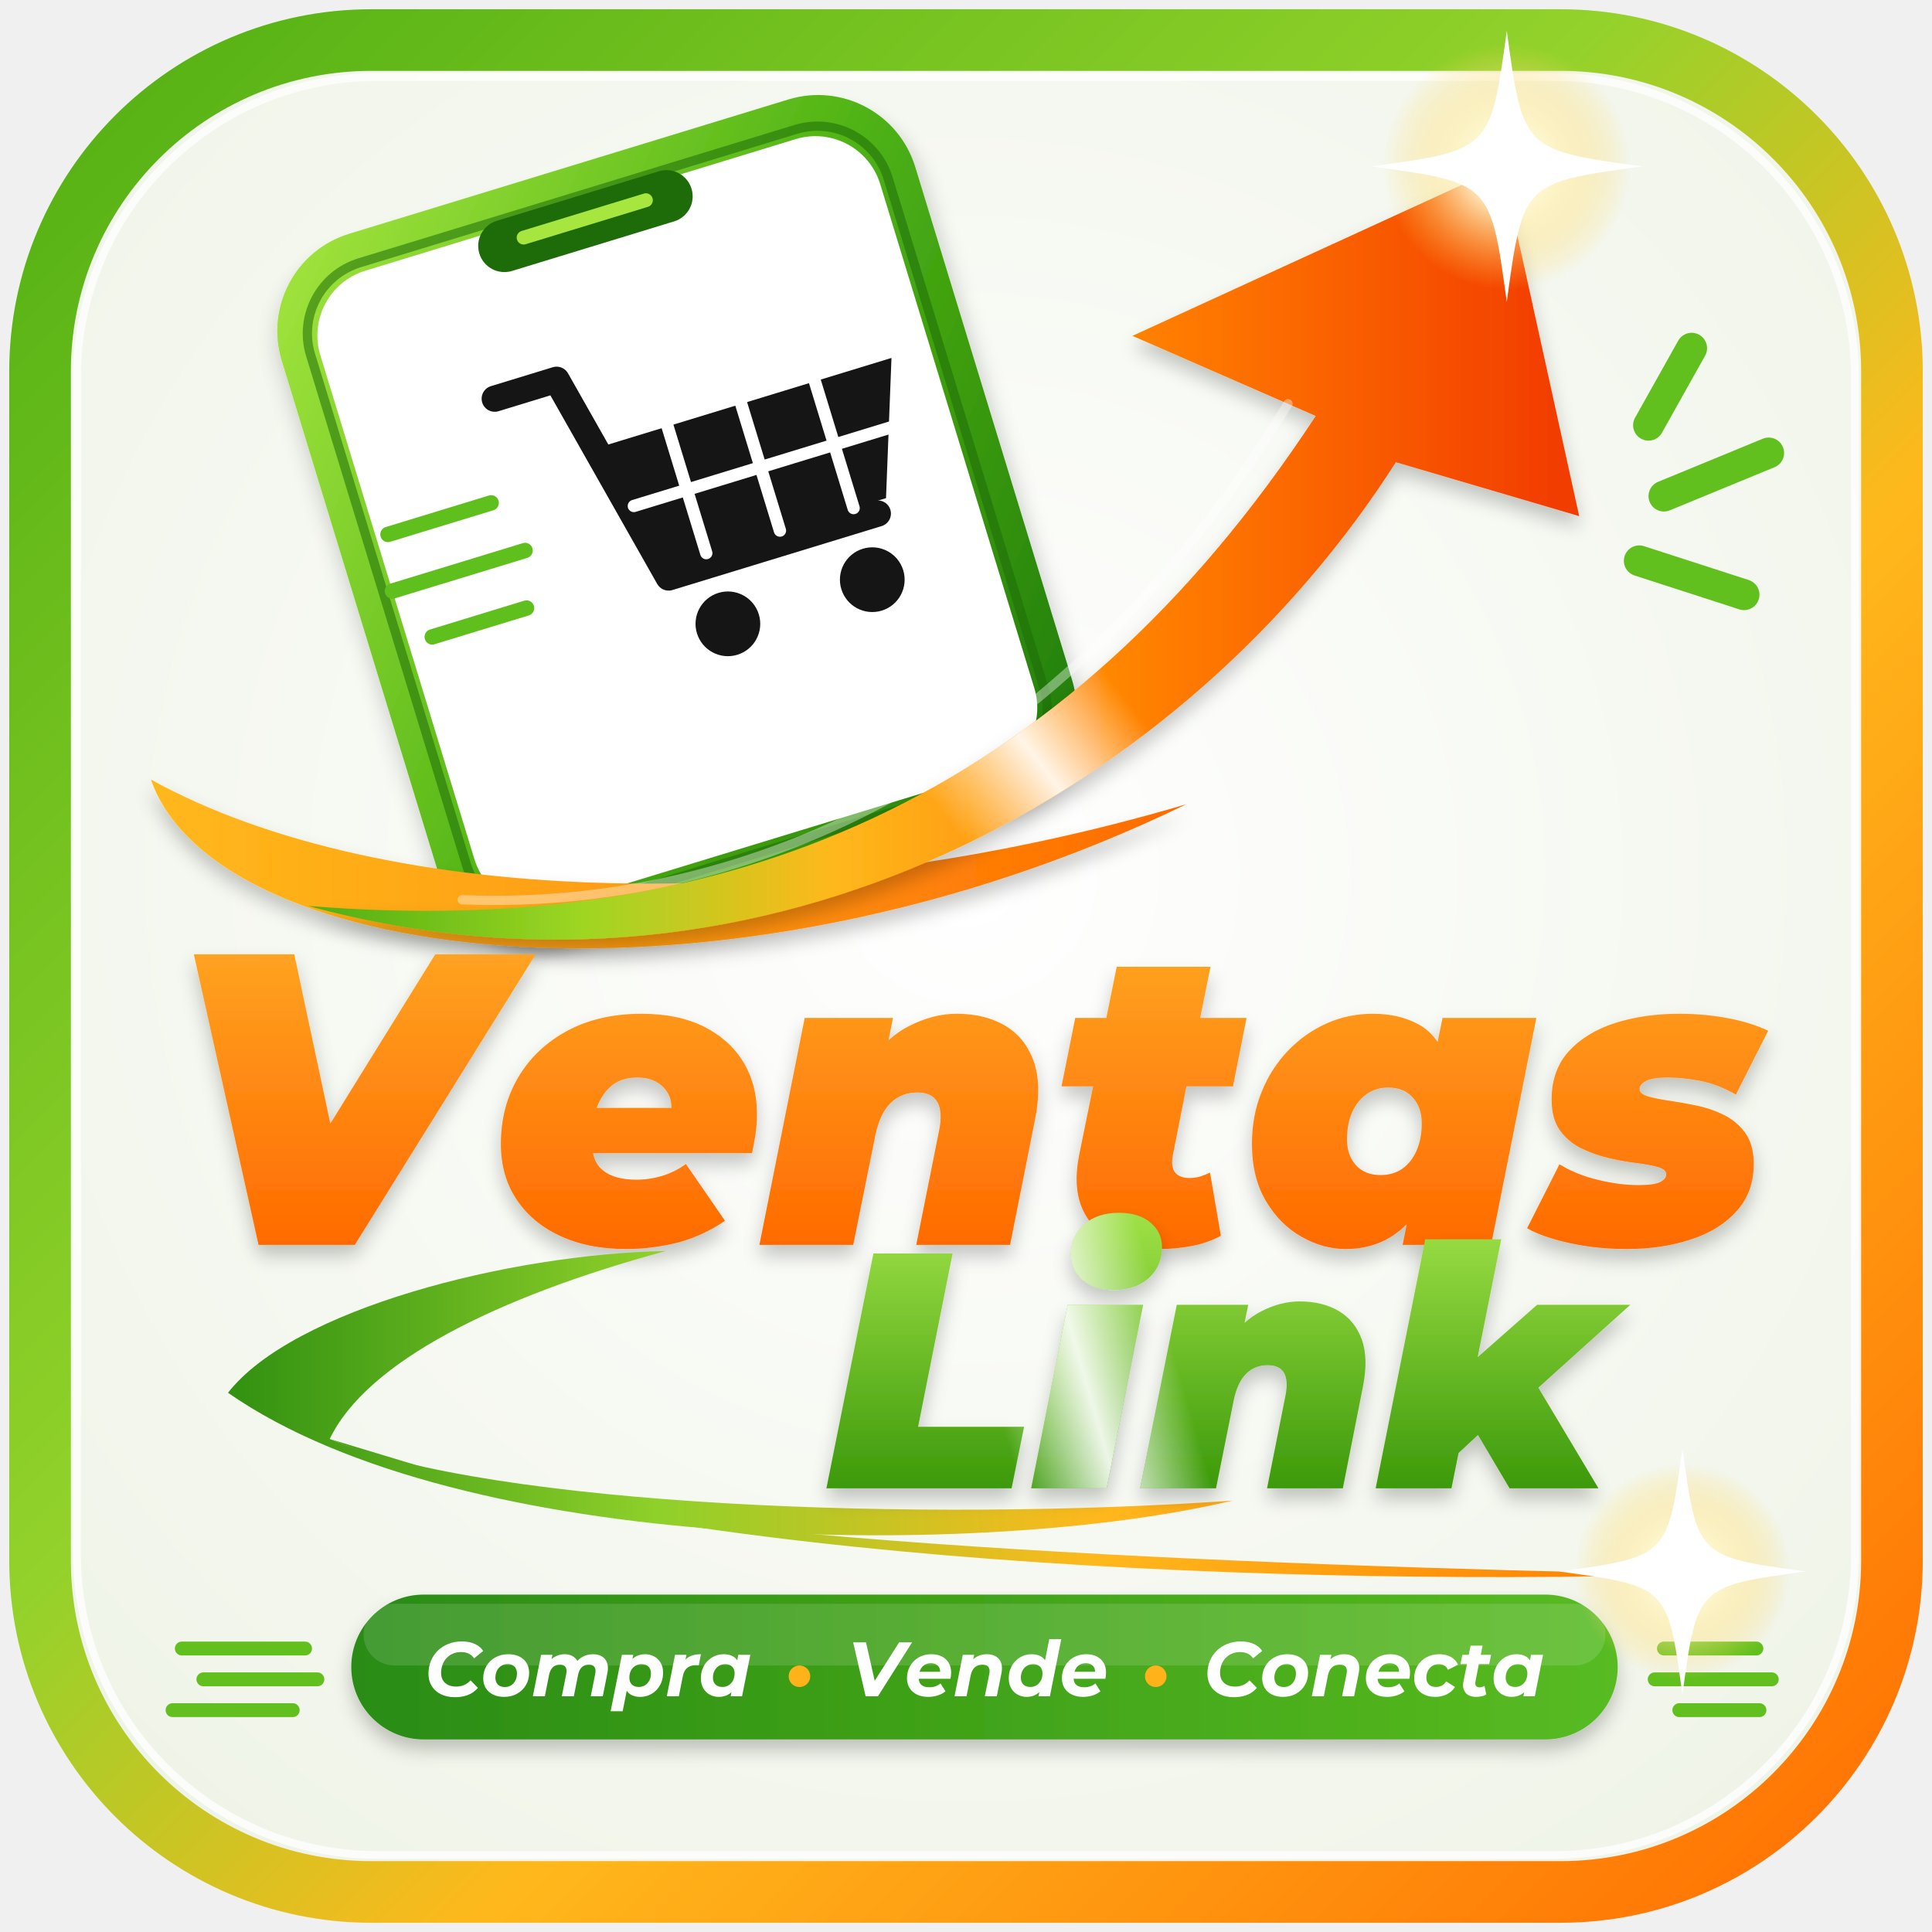
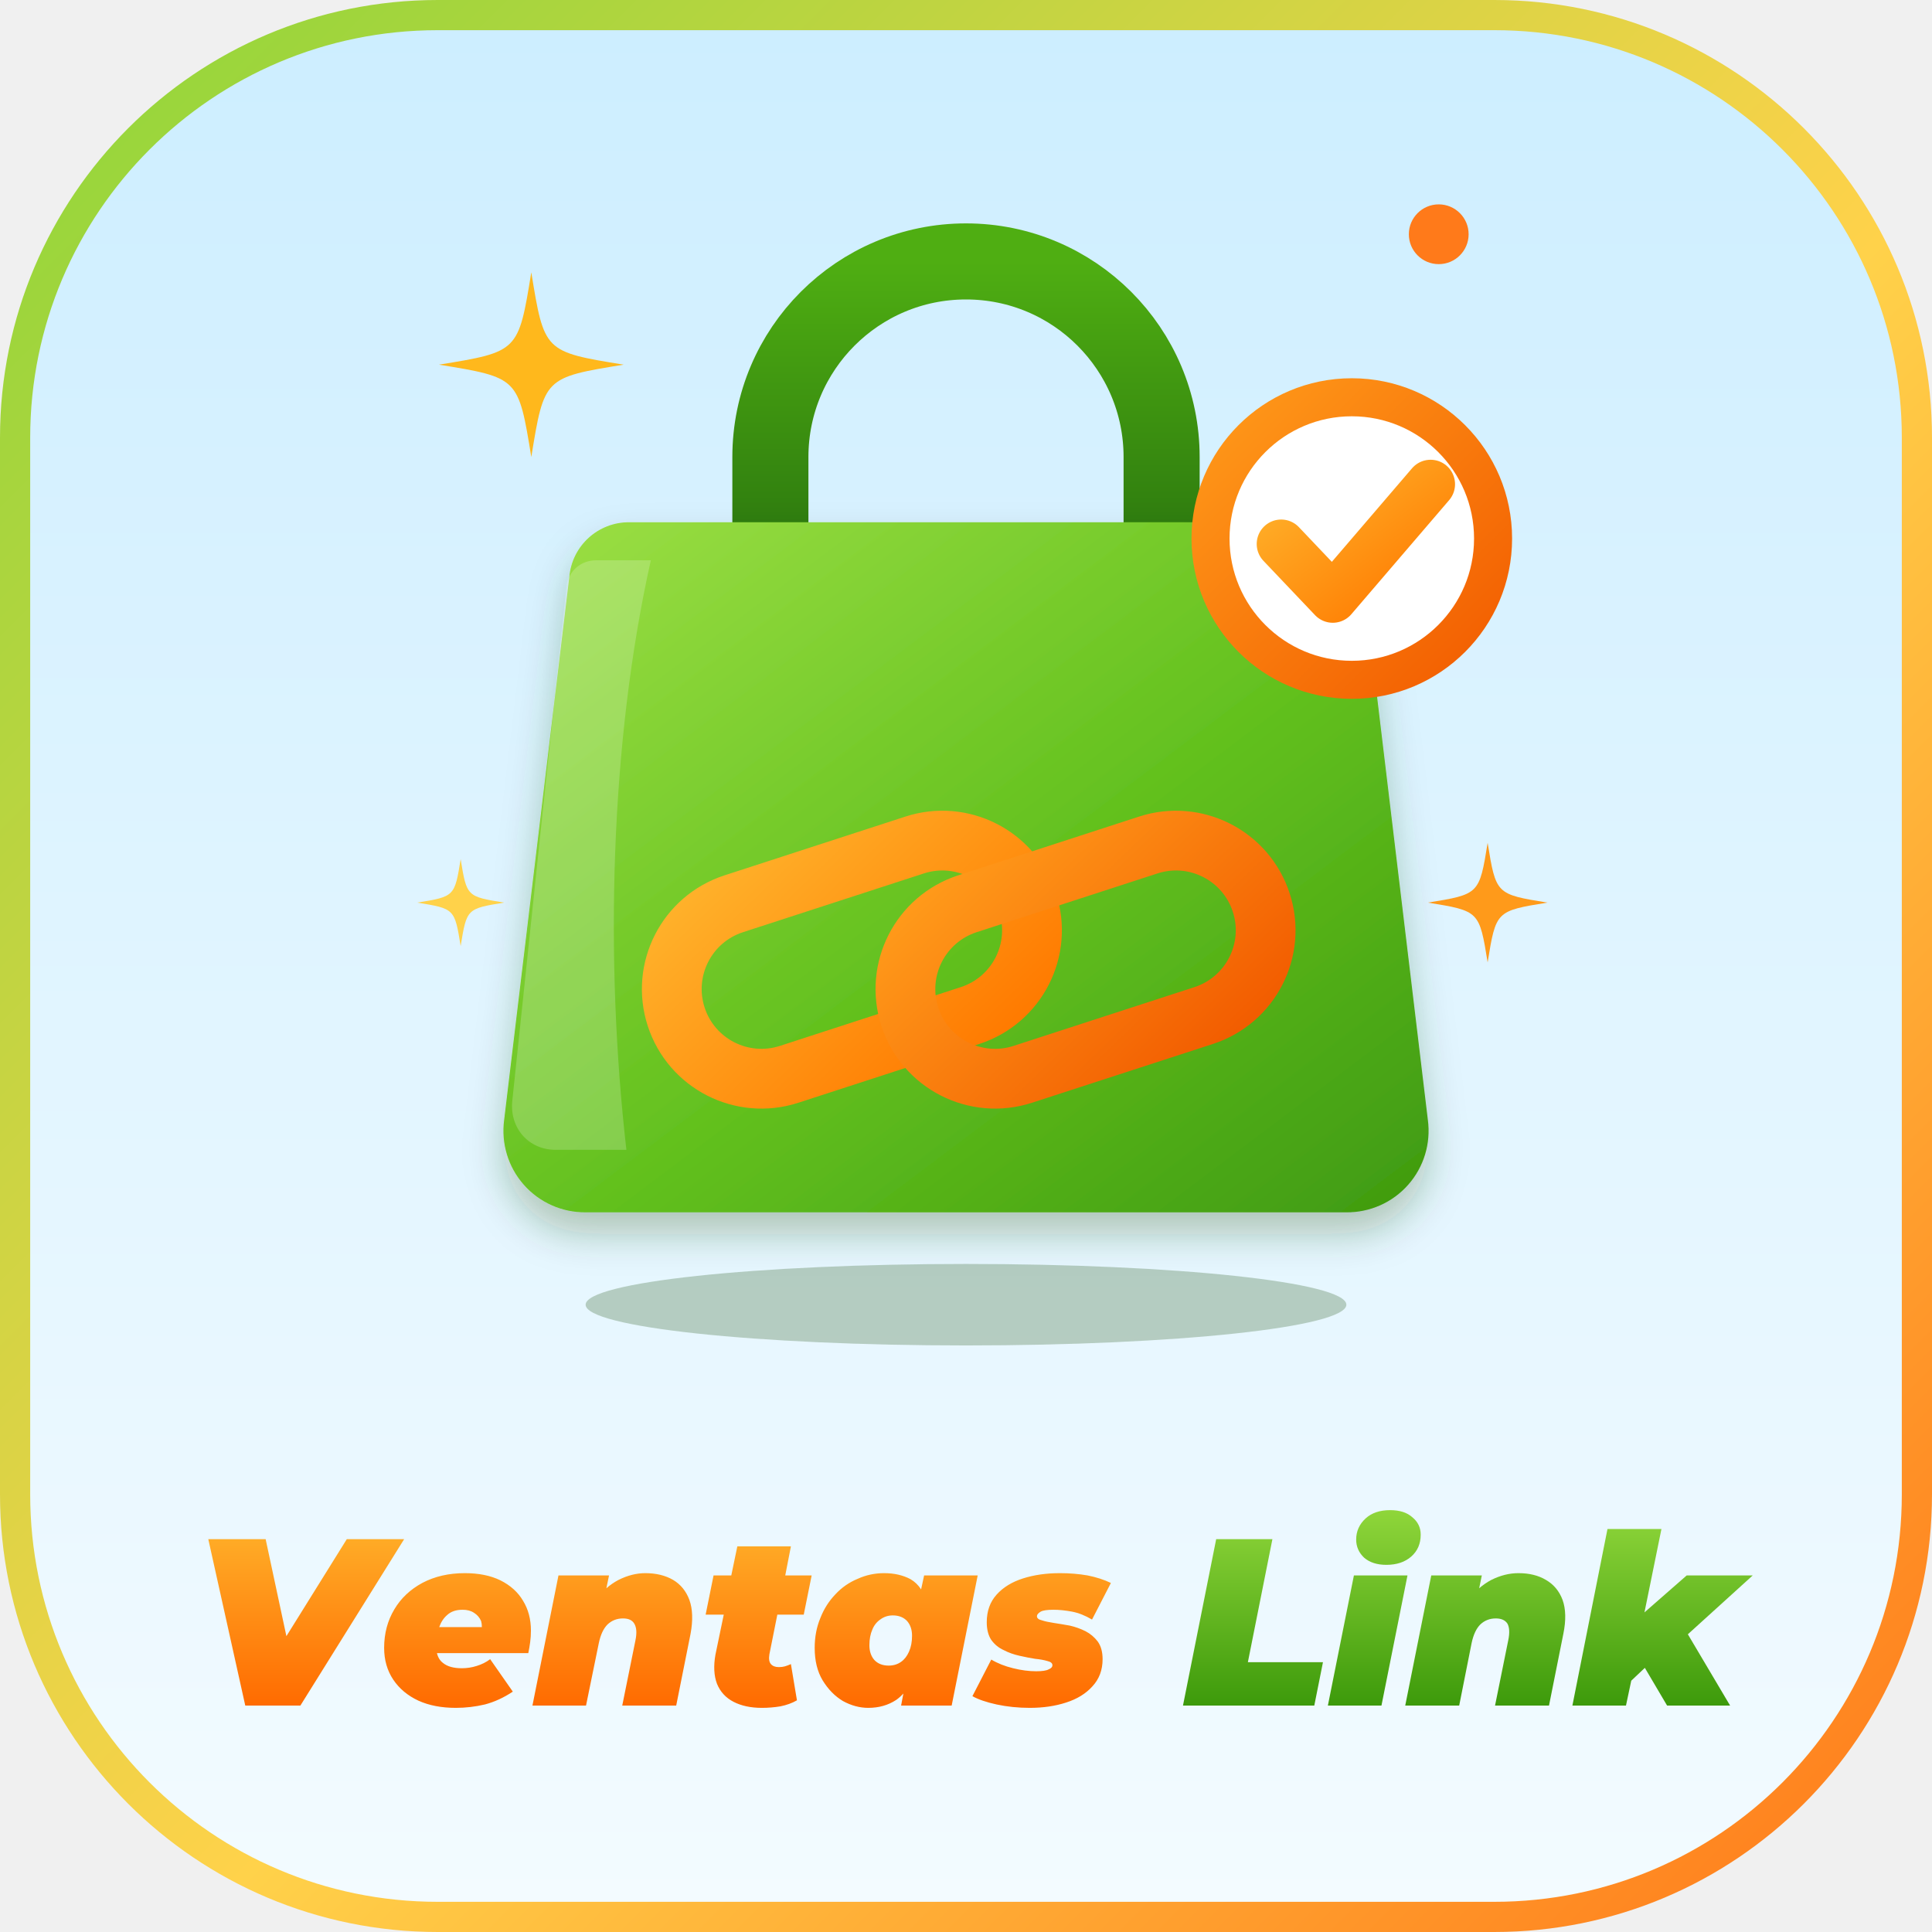
- <svg xmlns="http://www.w3.org/2000/svg" viewBox="0 0 1254 1254" width="1254" height="1254" role="img" aria-label="Ventas Link: compra, vende, conecta">
+ <svg xmlns="http://www.w3.org/2000/svg" viewBox="0 0 512 512" width="512" height="512" role="img" aria-label="Ventas Link">
  <defs>
-     <linearGradient id="gBorder" gradientUnits="userSpaceOnUse" x1="0" y1="0" x2="1254" y2="1254">
+     <linearGradient id="gBag" x1="0" y1="0" x2="1" y2="1">
+       <stop offset="0" stop-color="#9ee046" />
+       <stop offset=".55" stop-color="#62c01e" />
+       <stop offset="1" stop-color="#3f9a10" />
+     </linearGradient>
+     <linearGradient id="gAsa" x1="0" y1="0" x2="0" y2="1">
      <stop offset="0" stop-color="#4fae12" />
-       <stop offset=".42" stop-color="#93d22b" />
-       <stop offset=".62" stop-color="#ffb81c" />
-       <stop offset="1" stop-color="#ff6a00" />
+       <stop offset="1" stop-color="#2f7d0f" />
    </linearGradient>
-     <radialGradient id="gCard" cx=".5" cy=".45" r=".7">
-       <stop offset="0" stop-color="#fff" />
-       <stop offset="1" stop-color="#eef3e6" />
-     </radialGradient>
-     <linearGradient id="gPhone" x1="0" y1="0" x2="1" y2="1">
-       <stop offset="0" stop-color="#a6e63f" />
-       <stop offset=".5" stop-color="#4fb314" />
-       <stop offset="1" stop-color="#1f7a0a" />
+     <linearGradient id="gOr1" x1="0" y1="0" x2="1" y2="1">
+       <stop offset="0" stop-color="#ffb12a" />
+       <stop offset="1" stop-color="#ff7a00" />
    </linearGradient>
-     <linearGradient id="gOrbit" gradientUnits="userSpaceOnUse" x1="98" y1="0" x2="770" y2="0">
-       <stop offset="0" stop-color="#ffb81c" />
-       <stop offset=".5" stop-color="#ff9a10" />
-       <stop offset="1" stop-color="#ff6a00" />
+     <linearGradient id="gOr2" x1="0" y1="0" x2="1" y2="1">
+       <stop offset="0" stop-color="#ff9a1a" />
+       <stop offset="1" stop-color="#f25c00" />
    </linearGradient>
-     <linearGradient id="gArrow" gradientUnits="userSpaceOnUse" x1="200" y1="0" x2="1010" y2="0">
-       <stop offset="0" stop-color="#4fae12" />
-       <stop offset=".22" stop-color="#9ed623" />
-       <stop offset=".42" stop-color="#ffb81c" />
-       <stop offset=".7" stop-color="#ff7a00" />
-       <stop offset="1" stop-color="#f23d00" />
-     </linearGradient>
-     <linearGradient id="gVentas" gradientUnits="userSpaceOnUse" x1="0" y1="590" x2="0" y2="810">
+     <linearGradient id="gVen" x1="0" y1="0" x2="0" y2="1">
      <stop offset="0" stop-color="#ffab26" />
      <stop offset="1" stop-color="#ff6a00" />
    </linearGradient>
-     <linearGradient id="gLink" gradientUnits="userSpaceOnUse" x1="0" y1="790" x2="0" y2="965">
-       <stop offset="0" stop-color="#9ee046" />
+     <linearGradient id="gLin" x1="0" y1="0" x2="0" y2="1">
+       <stop offset="0" stop-color="#8fd63a" />
      <stop offset="1" stop-color="#3d9a0b" />
    </linearGradient>
-     <linearGradient id="gSw" gradientUnits="userSpaceOnUse" x1="140" y1="0" x2="1095" y2="0">
-       <stop offset="0" stop-color="#2f8f10" />
-       <stop offset=".3" stop-color="#8fd02a" />
-       <stop offset=".6" stop-color="#ffb81c" />
-       <stop offset="1" stop-color="#ff7a00" />
+     <linearGradient id="gFondo" x1="0" y1="0" x2="0" y2="1">
+       <stop offset="0" stop-color="#cdeeff" />
+       <stop offset="1" stop-color="#f3fbff" />
    </linearGradient>
-     <linearGradient id="gPill" x1="0" y1="0" x2="1" y2="0">
-       <stop offset="0" stop-color="#2a8c12" />
-       <stop offset="1" stop-color="#58bb21" />
+     <linearGradient id="gBorde" x1="0" y1="0" x2="1" y2="1">
+       <stop offset="0" stop-color="#8fd63a" />
+       <stop offset=".55" stop-color="#ffd24a" />
+       <stop offset="1" stop-color="#ff7a1a" />
    </linearGradient>
-     <linearGradient id="gBand" x1="0" y1="0" x2="1" y2="0">
-       <stop offset="0" stop-color="#fff" stop-opacity="0" />
-       <stop offset=".5" stop-color="#fff" stop-opacity=".9" />
-       <stop offset="1" stop-color="#fff" stop-opacity="0" />
-     </linearGradient>
-     <radialGradient id="gGlow">
+     <radialGradient id="gBrillo">
      <stop offset="0" stop-color="#fff" />
-       <stop offset=".35" stop-color="#fff6c8" stop-opacity=".85" />
+       <stop offset=".4" stop-color="#fff3b8" stop-opacity=".8" />
      <stop offset="1" stop-color="#ffd24a" stop-opacity="0" />
    </radialGradient>
    <filter id="sombra" x="-10%" y="-10%" width="120%" height="130%">
-       <feDropShadow dx="0" dy="7" stdDeviation="6" flood-color="#000" flood-opacity=".22" />
+       <feDropShadow dx="0" dy="8" stdDeviation="7" flood-color="#1b4d08" flood-opacity=".28" />
    </filter>
-     <clipPath id="cArrow">
-       <path d="M200 588 C470 610 690 520 854 270 L735 218 L975 108 L1025 335 L906 300 C772 510 500 670 200 588 Z" />
-     </clipPath>
-     <clipPath id="cLink">
-       <path d="M656.6 966L536.4 966L566.9 813.6L618.3 813.6L595.9 926.1L664.7 926.1L656.6 966M718.3 966L669.3 966L693 846.9L742 846.9L718.3 966M722.8 837.3L722.8 837.3Q710 837.3 702.5 830.6Q695 823.8 695 814L695 814Q695 802.5 703.6 794.8Q712.2 787.2 726.3 787.2L726.3 787.2Q739.2 787.2 746.7 793.5Q754.2 799.8 754.2 809.6L754.2 809.6Q754.2 821.8 745.6 829.6Q737 837.3 722.8 837.3M843.5 844.7L843.5 844.7Q858.3 844.7 868.9 850.9Q879.4 857.1 883.9 869.4Q888.3 881.7 884.6 900.2L884.6 900.2L871.6 966L822.4 966L834.3 906.1Q836.3 896.3 833.5 891.2Q830.6 886.1 822.8 886.1L822.8 886.1Q814.5 886.1 808.9 891.6Q803.2 897.2 800.8 908.7L800.8 908.7L789.3 966L740 966L763.8 846.9L810.2 846.9L807.8 858.6Q812.8 854.1 818.9 851L818.9 851Q831.3 844.7 843.5 844.7M942.1 966L892.9 966L925.1 804.4L974.4 804.4L959.1 880.9L997.7 846.9L1058.2 846.9L998.5 900.7L1037.5 966L979.8 966L959.3 931.4L946.7 943.1L942.1 966" />
-     </clipPath>
  </defs>
-   <rect x="26" y="26" width="1202" height="1202" rx="215" fill="url(#gCard)" stroke="url(#gBorder)" stroke-width="40" />
-   <rect x="50" y="50" width="1154" height="1154" rx="195" fill="none" stroke="#fff" stroke-opacity=".8" stroke-width="5" />
-   <g>
-     <g transform="translate(437 330) rotate(-17)">
-       <rect x="-215" y="-232" width="430" height="480" rx="66" fill="url(#gPhone)" filter="url(#sombra)" />
-       <rect x="-190" y="-206" width="380" height="430" rx="44" fill="#fff" />
-       <rect x="-196" y="-212" width="392" height="442" rx="48" fill="none" stroke="#1d6b09" stroke-opacity=".55" stroke-width="6" />
-       <rect x="-72" y="-212" width="144" height="34" rx="17" fill="#1d6b09" />
-       <rect x="-46" y="-201" width="92" height="9" rx="4.5" fill="#a6e63f" />
-       <g transform="translate(18 6)">
-         <path d="M-108 -108 H-66 L-34 36 H108" fill="none" stroke="#151515" stroke-width="17" stroke-linecap="round" stroke-linejoin="round" />
-         <path d="M-52 -58 H146 L116 28 H-30 Z" fill="#151515" />
-         <g stroke="#fff" stroke-width="8" stroke-linecap="round">
-           <path d="M-6 -58 V28 M44 -58 V28 M94 -58 V28 M-42 -15 H132" />
+   <style>
+ .bolsa{transform-origin:256px 440px;animation:salto 2.6s cubic-bezier(.3,.7,.4,1) infinite}
+ .asa{transform-origin:256px 192px;animation:asa 2.6s ease-in-out infinite}
+ .a1{transform-origin:214px 351px;animation:g1 2.6s ease-in-out infinite}
+ .a2{transform-origin:300px 351px;animation:g2 2.6s ease-in-out infinite}
+ .visto{transform-origin:398px 196px;animation:vis 2.6s ease-in-out infinite}
+ .e1{transform-box:fill-box;transform-origin:center;animation:brilla 2.6s ease-in-out infinite}
+ .e2{animation:brilla 2.6s ease-in-out .5s infinite}.e2{transform-box:fill-box;transform-origin:center}
+ .e3{transform-box:fill-box;transform-origin:center;animation:brilla 2.6s ease-in-out 1s infinite}
+ .sombra{transform-origin:256px 478px;animation:som 2.6s cubic-bezier(.3,.7,.4,1) infinite}
+ @keyframes salto{0%,100%{transform:translateY(0) scale(1.04,.94)}30%{transform:translateY(-42px) scale(.96,1.05)}55%{transform:translateY(0) scale(1.05,.93)}70%{transform:translateY(-9px)}85%{transform:translateY(0)}}
+ @keyframes asa{0%,100%{transform:rotate(0)}30%{transform:rotate(-6deg)}55%{transform:rotate(4deg)}75%{transform:rotate(-2deg)}}
+ @keyframes g1{0%,100%{transform:rotate(0)}35%{transform:rotate(-14deg)}60%{transform:rotate(8deg)}}
+ @keyframes g2{0%,100%{transform:rotate(0)}35%{transform:rotate(14deg)}60%{transform:rotate(-8deg)}}
+ @keyframes vis{0%,25%{transform:scale(1)}40%{transform:scale(1.22) rotate(-8deg)}55%,100%{transform:scale(1)}}
+ @keyframes brilla{0%,100%{transform:scale(.55) rotate(0);opacity:.55}40%{transform:scale(1.25) rotate(20deg);opacity:1}65%{transform:scale(.9) rotate(0);opacity:.9}}
+ @keyframes som{0%,100%{transform:scaleX(1);opacity:.25}30%{transform:scaleX(.68);opacity:.12}55%{transform:scaleX(1.06);opacity:.28}}
+ @media (prefers-reduced-motion:reduce){.bolsa,.asa,.a1,.a2,.visto,.e1,.e2,.e3,.sombra{animation:none}}
+ </style>
+   <rect x="4" y="4" width="504" height="504" rx="112" fill="url(#gFondo)" stroke="url(#gBorde)" stroke-width="8" />
+   <g transform="translate(256 196) scale(.72) translate(-256 -270)">
+     <g>
+       <ellipse class="sombra" cx="256" cy="478" rx="140" ry="15" fill="#1b4d08" opacity=".25" />
+       <g class="bolsa">
+         <path class="asa" d="M184 192v-26a72 72 0 0 1 144 0v26" fill="none" stroke="url(#gAsa)" stroke-width="28" stroke-linecap="round" />
+         <path d="M132 190h248a22 22 0 0 1 22 20l24 200a30 30 0 0 1-30 34H116a30 30 0 0 1-30-34l24-200a22 22 0 0 1 22-20z" fill="url(#gBag)" filter="url(#sombra)" />
+         <path d="M120 204c-6 0-10 4-11 9l-20 190c-1 10 6 18 16 18h26c-8-70-6-150 9-217z" fill="#fff" opacity=".2" />
+         <g fill="none" stroke-width="22" stroke-linecap="round">
+           <rect class="a1" x="146" y="318" width="136" height="66" rx="33" stroke="url(#gOr1)" transform="rotate(-18 214 351)" />
+           <rect class="a2" x="232" y="318" width="136" height="66" rx="33" stroke="url(#gOr2)" transform="rotate(-18 300 351)" />
        </g>
-         <circle cx="-6" cy="76" r="21" fill="#151515" />
-         <circle cx="92" cy="76" r="21" fill="#151515" />
-       </g>
-       <g stroke="#5fbf1c" stroke-width="10" stroke-linecap="round">
-         <path d="M-182 -38 H-112 M-190 -2 H-100 M-174 34 H-110" />
-       </g>
-     </g>
-     <path d="M98 506 C140 628 470 668 770 522 C520 596 250 590 98 506Z" fill="url(#gOrbit)" filter="url(#sombra)" />
-     <path d="M200 588 C470 610 690 520 854 270 L735 218 L975 108 L1025 335 L906 300 C772 510 500 670 200 588 Z" fill="url(#gArrow)" filter="url(#sombra)" />
-     <path d="M300 584 C500 592 700 486 836 262" fill="none" stroke="#fff" stroke-opacity=".38" stroke-width="6" stroke-linecap="round" />
-     <g clip-path="url(#cArrow)">
-       <g transform="rotate(-38 600 400)">
-         <g>
-           <animateTransform attributeName="transform" type="translate" values="-640 0;-640 0;640 0;640 0" keyTimes="0;.04;.42;1" dur="4s" repeatCount="indefinite" />
-           <rect x="-70" y="-600" width="140" height="1200" fill="url(#gBand)" transform="translate(600 0)" />
+         <g class="visto">
+           <circle cx="398" cy="196" r="52" fill="#fff" stroke="url(#gOr2)" stroke-width="14" />
+           <path d="M372 198l19 20 36-42" fill="none" stroke="url(#gOr1)" stroke-width="18" stroke-linecap="round" stroke-linejoin="round" />
        </g>
      </g>
-     </g>
-     <g stroke="#62c01e" stroke-width="20" stroke-linecap="round">
-       <path d="M1070 276 L1098 226 M1080 322 L1148 294 M1064 364 L1132 386" />
-     </g>
-     <g opacity="0">
-       <animateMotion dur="4s" repeatCount="indefinite" path="M150 560 C400 620 720 520 870 285 L980 112" keyPoints="0;0;1;1" keyTimes="0;.04;.42;1" calcMode="linear" />
-       <animate attributeName="opacity" values="0;0;1;1;0;0" keyTimes="0;.04;.08;.38;.42;1" dur="4s" repeatCount="indefinite" />
-       <circle r="62" fill="url(#gGlow)" />
-       <path d="M0 -38 C4.56 -4.56 4.56 -4.56 38 0 C4.56 4.56 4.56 4.56 0 38 C-4.56 4.56 -4.56 4.56 -38 0 C-4.56 -4.56 -4.56 -4.56 0 -38Z" fill="#fff" />
-     </g>
-     <g transform="translate(978 108)">
-       <g>
-         <animateTransform attributeName="transform" type="scale" values="0;0;1.25;.8;0;0" keyTimes="0;.40;.46;.52;.62;1" dur="4s" repeatCount="indefinite" />
-         <circle r="80" fill="url(#gGlow)" />
-         <path d="M0 -88 C10.56 -10.56 10.56 -10.56 88 0 C10.56 10.56 10.56 10.56 0 88 C-10.56 10.56 -10.56 10.56 -88 0 C-10.56 -10.56 -10.56 -10.56 0 -88Z" fill="#fff" />
+       <g transform="translate(96 132)">
+         <path class="e1" d="M0 -34 C4.76 -4.76 4.76 -4.76 34 0 C4.76 4.76 4.76 4.76 0 34 C-4.76 4.76 -4.76 4.76 -34 0 C-4.76 -4.76 -4.76 -4.76 0 -34Z" fill="#ffb81c" />
      </g>
+       <g transform="translate(448 330)">
+         <path class="e2" d="M0 -22 C3.08 -3.08 3.08 -3.08 22 0 C3.08 3.08 3.08 3.08 0 22 C-3.08 3.08 -3.08 3.08 -22 0 C-3.08 -3.08 -3.08 -3.08 0 -22Z" fill="#ff9a1a" />
+       </g>
+       <g transform="translate(70 330)">
+         <path class="e3" d="M0 -16 C2.24 -2.24 2.24 -2.24 16 0 C2.24 2.24 2.24 2.24 0 16 C-2.24 2.24 -2.24 2.24 -16 0 C-2.24 -2.24 -2.24 -2.24 0 -16Z" fill="#ffd24a" />
+       </g>
+       <circle class="e2" cx="430" cy="84" r="11" fill="#ff7a1a" />
    </g>
  </g>
-   <g>
-     <path d="M230.3 808L167.8 808L125.8 619.4L191 619.4L214.4 729.3L282.5 619.4L347.7 619.4L230.3 808M406.2 810.7L406.2 810.7Q381.9 810.7 363.8 802.3Q345.6 794 335.3 778.6Q325.1 763.3 325.1 742.5L325.1 742.5Q325.1 718.3 336.4 699.2Q347.7 680.1 368.3 669Q388.9 658 416.4 658L416.4 658Q440.1 658 456.8 666.3Q473.5 674.7 482.4 689.2Q491.3 703.8 491.3 722.9L491.3 722.9Q491.3 729.6 490.4 736.1Q489.4 742.5 488.1 748.5L488.1 748.5L384.9 748.5Q386.5 756 391.6 759.8L391.6 759.8Q398.9 765.7 413.2 765.7L413.2 765.7Q421.5 765.7 429.9 763.2Q438.2 760.6 445.2 755.5L445.2 755.5L470.6 792.4Q455.5 802.6 439.2 806.7Q422.9 810.7 406.2 810.7M387.3 719.1L387.3 719.1L435.8 719.1Q435.8 715.3 434.7 712.1L434.7 712.1Q432.3 706.2 426.9 702.8Q421.5 699.4 413.7 699.4L413.7 699.4Q402.7 699.4 396.2 705.4L396.2 705.4Q390.3 710.8 387.3 719.1M620.9 658L620.9 658Q639.2 658 652.2 665.6Q665.3 673.3 670.8 688.5Q676.4 703.8 671.8 726.7L671.8 726.7L655.6 808L594.7 808L609.5 733.9Q612 721.8 608.5 715.5Q605 709.1 595.3 709.1L595.3 709.1Q585 709.1 578 716Q571 722.9 568.1 737.2L568.1 737.2L553.8 808L492.9 808L522.3 660.7L579.6 660.7L576.7 675.2Q582.9 669.5 590.4 665.8L590.4 665.8Q605.8 658 620.9 658M752.6 810.7L752.6 810.7Q733.7 810.7 720.5 803.7Q707.3 796.7 701.9 783.1Q696.6 769.5 700.3 750.4L700.3 750.4L709.5 705.1L689 705.1L697.9 660.7L718.1 660.7L724.8 627.5L785.7 627.5L779 660.7L809.1 660.7L800.3 705.1L770.1 705.1L761.2 750.1Q759.9 757.6 762.8 761.1Q765.8 764.6 772 764.6L772 764.6Q775.7 764.6 778.8 763.7Q781.9 762.7 785.4 761.1L785.4 761.1L792.4 802.1Q784.1 806.7 773.7 808.7Q763.4 810.7 752.6 810.7M873.3 810.7L873.3 810.7Q858.7 810.7 844.7 802.7Q830.7 794.8 821.7 779.6Q812.6 764.4 812.6 742.5L812.6 742.5Q812.6 724.2 818.8 708.9Q825 693.5 835.9 682.1Q846.9 670.6 861 664.3Q875.1 658 891 658L891 658Q908.3 658 920.9 665L920.9 665Q928.2 669 933.1 676.3L933.1 676.3L936.3 660.7L997.2 660.7L967.8 808L910.4 808L913.1 794.5Q909.1 798.6 904.8 801.5L904.8 801.5Q891.3 810.7 873.3 810.7M896.1 762.7L896.1 762.7Q904.2 762.7 910.2 758.6Q916.1 754.4 919.4 746.9Q922.8 739.3 922.8 729.1Q922.8 718.8 917 712.4Q911.2 705.9 901 705.9L901 705.9Q893.2 705.9 887.1 710.1Q881.1 714.3 877.7 721.8Q874.3 729.3 874.3 739.6Q874.3 749.8 880.1 756.3Q885.9 762.7 896.1 762.7M1055.9 810.7L1055.9 810.7Q1036.2 810.7 1018.6 806.8Q1000.9 802.9 991.2 797.2L991.2 797.2L1012.2 755.7Q1023.3 762.5 1037.2 765.8Q1051 769.2 1063.4 769.2L1063.4 769.2Q1073.7 769.2 1077.6 767.2Q1081.5 765.2 1081.5 762.2L1081.5 762.2Q1081.5 759 1076.1 757.5Q1070.7 756 1062.2 754.9Q1053.7 753.9 1044.3 751.7Q1034.9 749.5 1026.4 745.4Q1017.9 741.2 1012.5 733.7Q1007.1 726.1 1007.1 713.7L1007.1 713.7Q1007.1 694.6 1018.3 682.3Q1029.5 670.1 1048.3 664Q1067.2 658 1090.1 658L1090.1 658Q1106.2 658 1121.2 660.8Q1136.1 663.6 1147.7 669L1147.7 669L1126.7 710.5Q1115.1 703.8 1103.7 701.6Q1092.2 699.4 1082.8 699.4L1082.8 699.4Q1072.3 699.4 1068.3 701.7Q1064.2 704 1064.2 706.7L1064.2 706.7Q1064.2 710 1069.6 711.6Q1075 713.2 1083.4 714.4Q1091.7 715.6 1101.3 717.6Q1110.8 719.6 1119.2 723.8Q1127.5 728 1132.9 735.5Q1138.3 743.1 1138.3 755.5L1138.3 755.5Q1138.3 773.8 1127.1 786.2Q1115.9 798.6 1097.2 804.6Q1078.5 810.7 1055.9 810.7" fill="url(#gVentas)" filter="url(#sombra)" />
-     <path d="M148 904 C190 850 330 814 432 812 C322 842 238 884 214 934 C320 978 600 988 800 974 C640 1012 300 1010 148 904Z" fill="url(#gSw)" />
-     <path d="M214 934 C400 1010 800 1030 1096 1022 C800 1016 420 1000 300 960Z" fill="url(#gSw)" />
-     <path d="M656.6 966L536.4 966L566.9 813.6L618.3 813.6L595.9 926.1L664.7 926.1L656.6 966M718.3 966L669.3 966L693 846.9L742 846.9L718.3 966M722.8 837.3L722.8 837.3Q710 837.3 702.5 830.6Q695 823.8 695 814L695 814Q695 802.5 703.6 794.8Q712.2 787.2 726.3 787.2L726.3 787.2Q739.2 787.2 746.7 793.5Q754.2 799.8 754.2 809.6L754.2 809.6Q754.2 821.8 745.6 829.6Q737 837.3 722.8 837.3M843.5 844.7L843.5 844.7Q858.3 844.7 868.9 850.9Q879.4 857.1 883.9 869.4Q888.3 881.7 884.6 900.2L884.6 900.2L871.6 966L822.4 966L834.3 906.1Q836.3 896.3 833.5 891.2Q830.6 886.1 822.8 886.1L822.8 886.1Q814.5 886.1 808.9 891.6Q803.2 897.2 800.8 908.7L800.8 908.7L789.3 966L740 966L763.8 846.9L810.2 846.9L807.8 858.6Q812.8 854.1 818.9 851L818.9 851Q831.3 844.7 843.5 844.7M942.1 966L892.9 966L925.1 804.4L974.4 804.4L959.1 880.9L997.7 846.9L1058.2 846.9L998.5 900.7L1037.5 966L979.8 966L959.3 931.4L946.7 943.1L942.1 966" fill="url(#gLink)" filter="url(#sombra)" />
-     <g clip-path="url(#cLink)">
-       <g transform="rotate(-16 700 880)">
-         <g>
-           <animateTransform attributeName="transform" type="translate" values="-420 0;-420 0;520 0;520 0" keyTimes="0;.50;.80;1" dur="4s" repeatCount="indefinite" />
-           <rect x="-60" y="-500" width="120" height="1500" fill="url(#gBand)" transform="translate(700 0)" />
-         </g>
-       </g>
-     </g>
-     <rect x="228" y="1035" width="822" height="94" rx="47" fill="url(#gPill)" filter="url(#sombra)" />
-     <rect x="236" y="1041" width="806" height="40" rx="20" fill="#fff" opacity=".13" />
-     <path transform="scale(.1)" d="M2954 11016L2954 11016Q2900.5 11016 2861.7 10996.8Q2823 10977.5 2802 10943.3Q2781 10909 2781 10864L2781 10864Q2781 10819.5 2796.7 10781Q2812.5 10742.5 2841.2 10714.3Q2870 10686 2909.7 10670Q2949.5 10654 2998.5 10654L2998.5 10654Q3045.5 10654 3081.5 10670Q3117.5 10686 3136 10716L3136 10716L3077.5 10764Q3064 10744 3043 10733.5Q3022 10723 2993 10723L2993 10723Q2963.5 10723 2939.5 10733.3Q2915.5 10743.5 2898.2 10762.3Q2881 10781 2872 10806Q2863 10831 2863 10859L2863 10859Q2863 10885.5 2874.5 10905.3Q2886 10925 2908 10936Q2930 10947 2961 10947L2961 10947Q2988 10947 3011.5 10937.3Q3035 10927.5 3054 10906.5L3054 10906.5L3102 10955.5Q3074.5 10987.5 3036.7 11001.8Q2999 11016 2954 11016M3272 11014L3272 11014Q3231 11014 3200.5 10999Q3170 10984 3153.2 10957Q3136.5 10930 3136.5 10893.5L3136.5 10893.5Q3136.5 10848.5 3157.5 10813.3Q3178.5 10778 3215.2 10757.5Q3252 10737 3299 10737L3299 10737Q3340.5 10737 3370.7 10752Q3401 10767 3417.7 10793.8Q3434.5 10820.5 3434.5 10857.5L3434.5 10857.5Q3434.5 10902 3413.5 10937.5Q3392.5 10973 3356 10993.5Q3319.5 11014 3272 11014M3277 10950L3277 10950Q3300 10950 3317.7 10938.8Q3335.5 10927.5 3345.5 10907.5Q3355.5 10887.5 3355.5 10861L3355.5 10861Q3355.5 10834 3339.5 10817.5Q3323.5 10801 3294.5 10801L3294.5 10801Q3271.5 10801 3253.7 10812.3Q3236 10823.5 3225.7 10843.5Q3215.5 10863.5 3215.5 10890L3215.5 10890Q3215.5 10917.5 3231.5 10933.8Q3247.5 10950 3277 10950M3849.5 10737L3849.5 10737Q3883.5 10737 3907 10751.3Q3930.5 10765.5 3940.5 10793Q3950.5 10820.5 3942 10861L3942 10861L3912.5 11010L3834.5 11010L3863 10866.5Q3869.5 10836.5 3859 10820.5Q3848.5 10804.5 3822.5 10804.5L3822.5 10804.5Q3795 10804.5 3777 10820.8Q3759 10837 3752 10872L3752 10872L3724.5 11010L3646.5 11010L3675 10866.5Q3681 10836.5 3670.7 10820.5Q3660.5 10804.5 3634.5 10804.5L3634.5 10804.5Q3607 10804.5 3589 10820.8Q3571 10837 3563.5 10873L3563.5 10873L3536.5 11010L3458.5 11010L3512 10741L3586 10741L3580 10769Q3592 10758 3606 10751L3606 10751Q3633.5 10737 3664.5 10737L3664.5 10737Q3689.5 10737 3709.5 10746Q3729.5 10755 3742.5 10772.5L3742.5 10772.5Q3745 10776.5 3747.5 10781L3747.5 10781Q3761 10765.5 3778.5 10755.5L3778.5 10755.5Q3809.5 10737 3849.5 10737M4155 11014L4155 11014Q4122.5 11014 4098.5 11001.5L4098.5 11001.5Q4079.5 10992 4068 10974L4068 10974L4041.5 11107L3963.5 11107L4036.5 10741L4110.5 10741L4105 10767.5Q4111.5 10761.5 4119 10756.5L4119 10756.5Q4148 10737 4187.5 10737L4187.5 10737Q4219 10737 4245.5 10751.3Q4272 10765.5 4288 10792.3Q4304 10819 4304 10857.5L4304 10857.5Q4304 10891 4292.5 10919.8Q4281 10948.5 4260.8 10969.5Q4240.5 10990.5 4213.5 11002.3Q4186.5 11014 4155 11014M4146 10949.5L4146 10949.5Q4169.5 10949.5 4187 10938.3Q4204.5 10927 4214.8 10907.3Q4225 10887.5 4225 10861L4225 10861Q4225 10833.5 4209 10817.5Q4193 10801.5 4163.5 10801.5L4163.5 10801.5Q4141 10801.5 4123 10812.8Q4105 10824 4095 10843.8Q4085 10863.5 4085 10890L4085 10890Q4085 10917.5 4101 10933.5Q4117 10949.5 4146 10949.5M4406 11010L4328 11010L4381.5 10741L4455.5 10741L4449 10772.5Q4462.5 10758 4480 10750L4480 10750Q4509 10737 4549.5 10737L4549.5 10737L4535.5 10809Q4530.5 10808.5 4526.3 10808.3Q4522 10808 4517.5 10808L4517.5 10808Q4483 10808 4461.3 10825Q4439.5 10842 4432 10880L4432 10880L4406 11010M4665 11014L4665 11014Q4634 11014 4607.5 10999.8Q4581 10985.5 4565 10958.5Q4549 10931.5 4549 10893.5L4549 10893.5Q4549 10859.5 4560.3 10831Q4571.5 10802.5 4592 10781.5Q4612.5 10760.5 4639.5 10748.8Q4666.5 10737 4697.5 10737L4697.5 10737Q4731 10737 4755 10749.5L4755 10749.5Q4773.5 10759 4785 10777L4785 10777L4792 10741L4870 10741L4816.5 11010L4742.5 11010L4747.5 10983.5Q4741 10989.5 4734 10994.5L4734 10994.5Q4705 11014 4665 11014M4689 10949.5L4689 10949.5Q4712 10949.5 4729.8 10938.3Q4747.5 10927 4757.8 10907.3Q4768 10887.5 4768 10861L4768 10861Q4768 10833.5 4751.8 10817.5Q4735.5 10801.5 4706.5 10801.5L4706.5 10801.5Q4684 10801.5 4666 10812.8Q4648 10824 4637.8 10843.8Q4627.5 10863.5 4627.5 10890L4627.5 10890Q4627.5 10917.5 4643.8 10933.5Q4660 10949.5 4689 10949.5" fill="#fff" />
-     <path transform="scale(.1)" d="M5698.5 11010L5618.5 11010L5537.5 10660L5621 10660L5677.5 10909.5L5836 10660L5920 10660L5698.5 11010M6024.5 11014L6024.5 11014Q5982.5 11014 5951.8 10999Q5921 10984 5904 10957Q5887 10930 5887 10893.5L5887 10893.5Q5887 10848.5 5907.3 10813.3Q5927.5 10778 5963.3 10757.5Q5999 10737 6045.5 10737L6045.5 10737Q6085 10737 6113.5 10751.8Q6142 10766.5 6157.8 10792.8Q6173.5 10819 6173.5 10855.5L6173.5 10855.5Q6173.5 10866 6172.3 10876.5Q6171 10887 6169 10896.5L6169 10896.5L5963 10896.5Q5965 10922.5 5980.5 10936L5980.5 10936Q5997.5 10951.5 6032.5 10951.5L6032.5 10951.5Q6053 10951.5 6072 10945Q6091 10938.5 6104.5 10926.5L6104.5 10926.5L6137 10978Q6113.5 10996.5 6084.3 11005.3Q6055 11014 6024.5 11014M5968.5 10851L5968.5 10851L6102 10851Q6102.5 10837.5 6098 10827L6098 10827Q6091.5 10812 6077 10803.8Q6062.5 10795.5 6042 10795.5L6042 10795.5Q6016.5 10795.5 5998.8 10807.8Q5981 10820 5972 10841.5L5972 10841.5Q5970 10846 5968.5 10851M6405.5 10737L6405.5 10737Q6440 10737 6464 10751.3Q6488 10765.5 6498 10793Q6508 10820.5 6500 10861L6500 10861L6470 11010L6392 11010L6421 10866Q6427 10836.5 6416.3 10820.5Q6405.5 10804.5 6377 10804.5L6377 10804.5Q6347.5 10804.5 6327.8 10821.5Q6308 10838.5 6300.5 10873.5L6300.5 10873.5L6273.5 11010L6195.5 11010L6249 10741L6323 10741L6317 10769.5Q6329.5 10758 6345 10750.5L6345 10750.5Q6373.5 10737 6405.5 10737M6663.5 11014L6663.5 11014Q6632.5 11014 6606 10999.8Q6579.5 10985.5 6563.5 10958.5Q6547.5 10931.5 6547.5 10893.5L6547.5 10893.5Q6547.5 10859.5 6558.8 10831Q6570 10802.5 6590.5 10781.5Q6611 10760.5 6638 10748.8Q6665 10737 6696 10737L6696 10737Q6727.5 10737 6750.5 10748L6750.5 10748Q6770.5 10757.5 6783 10776.5L6783 10776.5L6810.5 10639L6888.5 10639L6814.5 11010L6740.5 11010L6746 10983Q6734.5 10993.5 6721.5 11000.5L6721.5 11000.5Q6696 11014 6663.5 11014M6687.5 10949.5L6687.5 10949.5Q6710.5 10949.5 6728.3 10938.3Q6746 10927 6756.3 10907.3Q6766.5 10887.5 6766.5 10861L6766.5 10861Q6766.5 10833.5 6750.3 10817.5Q6734 10801.5 6705 10801.5L6705 10801.5Q6682.5 10801.5 6664.5 10812.8Q6646.5 10824 6636.3 10843.8Q6626 10863.5 6626 10890L6626 10890Q6626 10917.5 6642.3 10933.5Q6658.5 10949.5 6687.5 10949.5M7030 11014L7030 11014Q6988 11014 6957.3 10999Q6926.5 10984 6909.5 10957Q6892.5 10930 6892.5 10893.5L6892.5 10893.5Q6892.5 10848.5 6912.8 10813.3Q6933 10778 6968.8 10757.5Q7004.5 10737 7051 10737L7051 10737Q7090.5 10737 7119 10751.8Q7147.5 10766.5 7163.3 10792.8Q7179 10819 7179 10855.5L7179 10855.5Q7179 10866 7177.8 10876.5Q7176.5 10887 7174.5 10896.5L7174.5 10896.5L6968.5 10896.5Q6970.5 10922.5 6986 10936L6986 10936Q7003 10951.5 7038 10951.5L7038 10951.5Q7058.5 10951.5 7077.5 10945Q7096.5 10938.5 7110 10926.5L7110 10926.5L7142.5 10978Q7119 10996.5 7089.8 11005.3Q7060.5 11014 7030 11014M6974 10851L6974 10851L7107.5 10851Q7108 10837.5 7103.5 10827L7103.5 10827Q7097 10812 7082.5 10803.8Q7068 10795.5 7047.5 10795.5L7047.5 10795.5Q7022 10795.5 7004.3 10807.8Q6986.5 10820 6977.5 10841.5L6977.5 10841.5Q6975.5 10846 6974 10851" fill="#fff" />
-     <path transform="scale(.1)" d="M8010 11016L8010 11016Q7956.5 11016 7917.8 10996.8Q7879 10977.5 7858 10943.3Q7837 10909 7837 10864L7837 10864Q7837 10819.5 7852.8 10781Q7868.5 10742.5 7897.3 10714.3Q7926 10686 7965.8 10670Q8005.5 10654 8054.5 10654L8054.5 10654Q8101.5 10654 8137.5 10670Q8173.5 10686 8192 10716L8192 10716L8133.5 10764Q8120 10744 8099 10733.5Q8078 10723 8049 10723L8049 10723Q8019.5 10723 7995.5 10733.3Q7971.5 10743.5 7954.3 10762.3Q7937 10781 7928 10806Q7919 10831 7919 10859L7919 10859Q7919 10885.5 7930.5 10905.3Q7942 10925 7964 10936Q7986 10947 8017 10947L8017 10947Q8044 10947 8067.5 10937.3Q8091 10927.5 8110 10906.5L8110 10906.5L8158 10955.5Q8130.5 10987.5 8092.8 11001.8Q8055 11016 8010 11016M8328 11014L8328 11014Q8287 11014 8256.5 10999Q8226 10984 8209.3 10957Q8192.5 10930 8192.5 10893.5L8192.5 10893.5Q8192.5 10848.5 8213.5 10813.3Q8234.5 10778 8271.3 10757.5Q8308 10737 8355 10737L8355 10737Q8396.5 10737 8426.8 10752Q8457 10767 8473.8 10793.8Q8490.5 10820.5 8490.5 10857.5L8490.5 10857.5Q8490.5 10902 8469.5 10937.5Q8448.5 10973 8412 10993.5Q8375.5 11014 8328 11014M8333 10950L8333 10950Q8356 10950 8373.8 10938.8Q8391.5 10927.5 8401.5 10907.5Q8411.5 10887.5 8411.5 10861L8411.5 10861Q8411.5 10834 8395.5 10817.5Q8379.5 10801 8350.5 10801L8350.5 10801Q8327.5 10801 8309.8 10812.3Q8292 10823.5 8281.8 10843.5Q8271.5 10863.5 8271.5 10890L8271.5 10890Q8271.5 10917.5 8287.5 10933.8Q8303.5 10950 8333 10950M8724.5 10737L8724.5 10737Q8759 10737 8783 10751.3Q8807 10765.5 8817 10793Q8827 10820.5 8819 10861L8819 10861L8789 11010L8711 11010L8740 10866Q8746 10836.5 8735.3 10820.5Q8724.5 10804.5 8696 10804.5L8696 10804.5Q8666.5 10804.5 8646.8 10821.5Q8627 10838.5 8619.5 10873.5L8619.5 10873.5L8592.5 11010L8514.5 11010L8568 10741L8642 10741L8636 10769.5Q8648.5 10758 8664 10750.5L8664 10750.5Q8692.5 10737 8724.5 10737M9003 11014L9003 11014Q8961 11014 8930.3 10999Q8899.5 10984 8882.5 10957Q8865.5 10930 8865.5 10893.5L8865.5 10893.5Q8865.5 10848.5 8885.8 10813.3Q8906 10778 8941.8 10757.5Q8977.5 10737 9024 10737L9024 10737Q9063.5 10737 9092 10751.8Q9120.5 10766.5 9136.3 10792.8Q9152 10819 9152 10855.5L9152 10855.5Q9152 10866 9150.8 10876.5Q9149.5 10887 9147.5 10896.5L9147.5 10896.5L8941.5 10896.5Q8943.5 10922.5 8959 10936L8959 10936Q8976 10951.5 9011 10951.5L9011 10951.5Q9031.5 10951.5 9050.5 10945Q9069.5 10938.5 9083 10926.5L9083 10926.5L9115.5 10978Q9092 10996.5 9062.8 11005.3Q9033.5 11014 9003 11014M8947 10851L8947 10851L9080.5 10851Q9081 10837.5 9076.5 10827L9076.5 10827Q9070 10812 9055.5 10803.8Q9041 10795.5 9020.5 10795.5L9020.5 10795.5Q8995 10795.5 8977.3 10807.8Q8959.5 10820 8950.5 10841.5L8950.5 10841.5Q8948.5 10846 8947 10851M9316 11014L9316 11014Q9274.5 11014 9243.8 10999Q9213 10984 9196 10957Q9179 10930 9179 10893.5L9179 10893.5Q9179 10848.5 9200 10813.3Q9221 10778 9258 10757.5Q9295 10737 9343 10737L9343 10737Q9386 10737 9417.5 10754.8Q9449 10772.5 9464 10805L9464 10805L9398 10838Q9389.5 10819 9374.3 10810.3Q9359 10801.5 9338 10801.5L9338 10801.5Q9315 10801.5 9297 10812.8Q9279 10824 9268.5 10843.8Q9258 10863.5 9258 10889.5L9258 10889.5Q9258 10917 9274.3 10933.3Q9290.5 10949.5 9320.5 10949.5L9320.5 10949.5Q9341 10949.5 9358 10940.8Q9375 10932 9386.5 10913.5L9386.5 10913.5L9444 10949.5Q9425 10980 9391.3 10997Q9357.5 11014 9316 11014M9580 11014L9580 11014Q9551 11014 9530.5 11002.3Q9510 10990.5 9501.3 10968.3Q9492.5 10946 9498.5 10915.5L9498.5 10915.5L9521.5 10801L9479.5 10801L9491.5 10741L9533 10741L9545 10681.5L9623 10681.5L9611 10741L9678 10741L9666 10801L9599 10801L9576.5 10915Q9573.5 10932 9580 10942Q9586.5 10952 9604 10952L9604 10952Q9612 10952 9620.3 10949.5Q9628.5 10947 9635.5 10942.5L9635.5 10942.5L9647 10998Q9632.5 11007 9615 11010.5Q9597.5 11014 9580 11014M9810.5 11014L9810.5 11014Q9779.5 11014 9753 10999.8Q9726.5 10985.5 9710.5 10958.5Q9694.5 10931.5 9694.5 10893.5L9694.5 10893.5Q9694.5 10859.5 9705.8 10831Q9717 10802.5 9737.5 10781.5Q9758 10760.5 9785 10748.8Q9812 10737 9843 10737L9843 10737Q9876.5 10737 9900.5 10749.5L9900.5 10749.5Q9919 10759 9930.5 10777L9930.5 10777L9937.5 10741L10015.5 10741L9962 11010L9888 11010L9893 10983.5Q9886.5 10989.5 9879.5 10994.5L9879.5 10994.5Q9850.5 11014 9810.5 11014M9834.5 10949.5L9834.5 10949.5Q9857.5 10949.5 9875.3 10938.3Q9893 10927 9903.3 10907.3Q9913.5 10887.5 9913.5 10861L9913.5 10861Q9913.5 10833.5 9897.3 10817.5Q9881 10801.5 9852 10801.5L9852 10801.5Q9829.5 10801.5 9811.5 10812.8Q9793.5 10824 9783.3 10843.8Q9773 10863.5 9773 10890L9773 10890Q9773 10917.5 9789.3 10933.5Q9805.5 10949.5 9834.5 10949.5" fill="#fff" />
-     <circle cx="518.9" cy="1088" r="7" fill="#ffb21a" />
-     <circle cx="750.15" cy="1088" r="7" fill="#ffb21a" />
-     <g stroke="#62c01e" stroke-width="9" stroke-linecap="round">
-       <path d="M118 1070 H198 M132 1090 H206 M112 1110 H190 M1080 1070 H1140 M1074 1090 H1150 M1090 1110 H1142" />
-     </g>
-     <g opacity="0">
-       <animateMotion dur="4s" repeatCount="indefinite" path="M150 940 C300 1000 700 1012 1092 1022" keyPoints="0;0;1;1" keyTimes="0;.42;.80;1" calcMode="linear" />
-       <animate attributeName="opacity" values="0;0;1;1;0;0" keyTimes="0;.42;.46;.76;.80;1" dur="4s" repeatCount="indefinite" />
-       <circle r="48" fill="url(#gGlow)" />
-       <path d="M0 -28 C3.36 -3.36 3.36 -3.36 28 0 C3.36 3.36 3.36 3.36 0 28 C-3.36 3.36 -3.36 3.36 -28 0 C-3.36 -3.36 -3.36 -3.36 0 -28Z" fill="#fff" />
-     </g>
-     <g transform="translate(1092 1020)">
-       <g>
-         <animateTransform attributeName="transform" type="scale" values="0;0;1.2;.8;0;0" keyTimes="0;.78;.84;.90;.97;1" dur="4s" repeatCount="indefinite" />
-         <circle r="70" fill="url(#gGlow)" />
-         <path d="M0 -80 C9.6 -9.6 9.6 -9.6 80 0 C9.6 9.6 9.6 9.6 0 80 C-9.6 9.6 -9.6 9.6 -80 0 C-9.6 -9.6 -9.6 -9.6 0 -80Z" fill="#fff" />
-       </g>
-     </g>
-   </g>
+   <path d="M79.6 452L65 452L55.2 407.9L70.4 407.9L75.9 433.6L91.9 407.9L107.1 407.9L79.6 452M120.8 452.6L120.8 452.6Q115.1 452.6 110.9 450.7Q106.6 448.7 104.2 445.1Q101.8 441.5 101.8 436.7L101.8 436.7Q101.8 431 104.5 426.5Q107.1 422.1 111.9 419.5Q116.8 416.9 123.2 416.9L123.2 416.9Q128.7 416.9 132.6 418.8Q136.6 420.8 138.6 424.2Q140.7 427.6 140.7 432.1L140.7 432.1Q140.7 433.7 140.5 435.2Q140.3 436.7 140 438.1L140 438.1L115.8 438.1Q116.2 439.8 117.4 440.7L117.4 440.7Q119.1 442.1 122.4 442.1L122.4 442.1Q124.4 442.1 126.3 441.5Q128.3 440.9 129.9 439.7L129.9 439.7L135.9 448.3Q132.3 450.7 128.5 451.7Q124.7 452.6 120.8 452.6M116.4 431.2L116.4 431.2L127.7 431.2Q127.7 430.3 127.5 429.6L127.5 429.6Q126.9 428.2 125.6 427.4Q124.4 426.6 122.6 426.6L122.6 426.6Q120 426.6 118.5 428L118.5 428Q117.1 429.2 116.4 431.2M171 416.9L171 416.9Q175.3 416.9 178.4 418.7Q181.4 420.5 182.7 424Q184 427.6 183 433L183 433L179.2 452L164.9 452L168.4 434.7Q169 431.8 168.1 430.3Q167.3 428.9 165.1 428.9L165.1 428.9Q162.7 428.9 161 430.5Q159.4 432.1 158.7 435.4L158.7 435.4L155.3 452L141.1 452L148 417.5L161.4 417.5L160.7 420.9Q162.2 419.6 163.9 418.7L163.9 418.7Q167.5 416.9 171 416.9M201.9 452.6L201.9 452.6Q197.5 452.6 194.4 451Q191.3 449.4 190 446.2Q188.8 443 189.6 438.5L189.6 438.5L191.8 427.9L187 427.9L189.1 417.5L193.8 417.5L195.4 409.8L209.6 409.8L208.1 417.5L215.1 417.5L213 427.9L206 427.9L203.9 438.4Q203.6 440.2 204.3 441Q205 441.8 206.4 441.8L206.4 441.8Q207.3 441.8 208 441.6Q208.7 441.4 209.6 441L209.6 441L211.2 450.6Q209.3 451.7 206.8 452.2Q204.4 452.6 201.9 452.6M230.1 452.6L230.1 452.6Q226.7 452.6 223.4 450.8Q220.2 448.9 218 445.3Q215.9 441.8 215.9 436.7L215.9 436.7Q215.9 432.4 217.4 428.8Q218.8 425.2 221.4 422.5Q223.9 419.8 227.3 418.4Q230.6 416.9 234.3 416.9L234.3 416.9Q238.3 416.9 241.3 418.5L241.3 418.5Q243 419.5 244.1 421.2L244.1 421.2L244.9 417.5L259.1 417.5L252.2 452L238.8 452L239.4 448.8Q238.5 449.8 237.5 450.5L237.5 450.5Q234.3 452.6 230.1 452.6M235.5 441.4L235.5 441.4Q237.4 441.4 238.8 440.4Q240.1 439.5 240.9 437.7Q241.7 435.9 241.7 433.5Q241.7 431.1 240.4 429.6Q239 428.1 236.6 428.1L236.6 428.1Q234.8 428.1 233.4 429.1Q231.9 430.1 231.2 431.8Q230.4 433.6 230.4 436Q230.4 438.4 231.7 439.9Q233.1 441.4 235.5 441.4M272.9 452.6L272.9 452.6Q268.3 452.6 264.1 451.7Q260 450.8 257.7 449.5L257.7 449.5L262.7 439.8Q265.2 441.3 268.5 442.1Q271.7 442.9 274.6 442.9L274.6 442.9Q277 442.9 277.9 442.4Q278.9 442 278.9 441.3L278.9 441.3Q278.9 440.5 277.6 440.2Q276.3 439.8 274.3 439.6Q272.4 439.3 270.2 438.8Q267.9 438.3 266 437.3Q264 436.4 262.7 434.6Q261.5 432.8 261.5 429.9L261.5 429.9Q261.5 425.5 264.1 422.6Q266.7 419.7 271.1 418.3Q275.5 416.9 280.9 416.9L280.9 416.9Q284.7 416.9 288.2 417.5Q291.7 418.2 294.4 419.5L294.4 419.5L289.4 429.2Q286.7 427.6 284.1 427.1Q281.4 426.6 279.2 426.6L279.2 426.6Q276.7 426.6 275.8 427.1Q274.8 427.7 274.8 428.3L274.8 428.3Q274.8 429.1 276.1 429.4Q277.3 429.8 279.3 430.1Q281.3 430.4 283.5 430.8Q285.7 431.3 287.7 432.3Q289.6 433.3 290.9 435Q292.2 436.8 292.2 439.7L292.2 439.7Q292.2 444 289.5 446.9Q286.9 449.8 282.5 451.2Q278.2 452.6 272.9 452.6" fill="url(#gVen)" />
+   <path d="M348.3 452L313.5 452L322.3 407.9L337.2 407.9L330.7 440.5L350.6 440.5L348.3 452M366.1 452L351.9 452L358.8 417.5L373 417.5L366.1 452M367.4 414.7L367.4 414.7Q363.7 414.7 361.5 412.8Q359.4 410.8 359.4 408L359.4 408Q359.4 404.7 361.9 402.4Q364.3 400.2 368.4 400.2L368.4 400.2Q372.2 400.2 374.3 402.1Q376.5 403.9 376.5 406.7L376.5 406.7Q376.5 410.3 374 412.5Q371.5 414.7 367.4 414.7M402.4 416.9L402.4 416.9Q406.7 416.9 409.7 418.7Q412.8 420.5 414.1 424Q415.4 427.6 414.3 433L414.3 433L410.5 452L396.2 452L399.7 434.7Q400.3 431.8 399.5 430.3Q398.6 428.9 396.4 428.9L396.4 428.9Q394 428.9 392.3 430.5Q390.7 432.1 390 435.4L390 435.4L386.7 452L372.4 452L379.3 417.5L392.7 417.5L392 420.9Q393.5 419.6 395.2 418.7L395.2 418.7Q398.8 416.9 402.4 416.9M430.9 452L416.7 452L426 405.2L440.3 405.2L435.8 427.3L447 417.5L464.5 417.5L447.3 433.1L458.5 452L441.8 452L435.9 442L432.3 445.4L430.9 452" fill="url(#gLin)" />
</svg>
